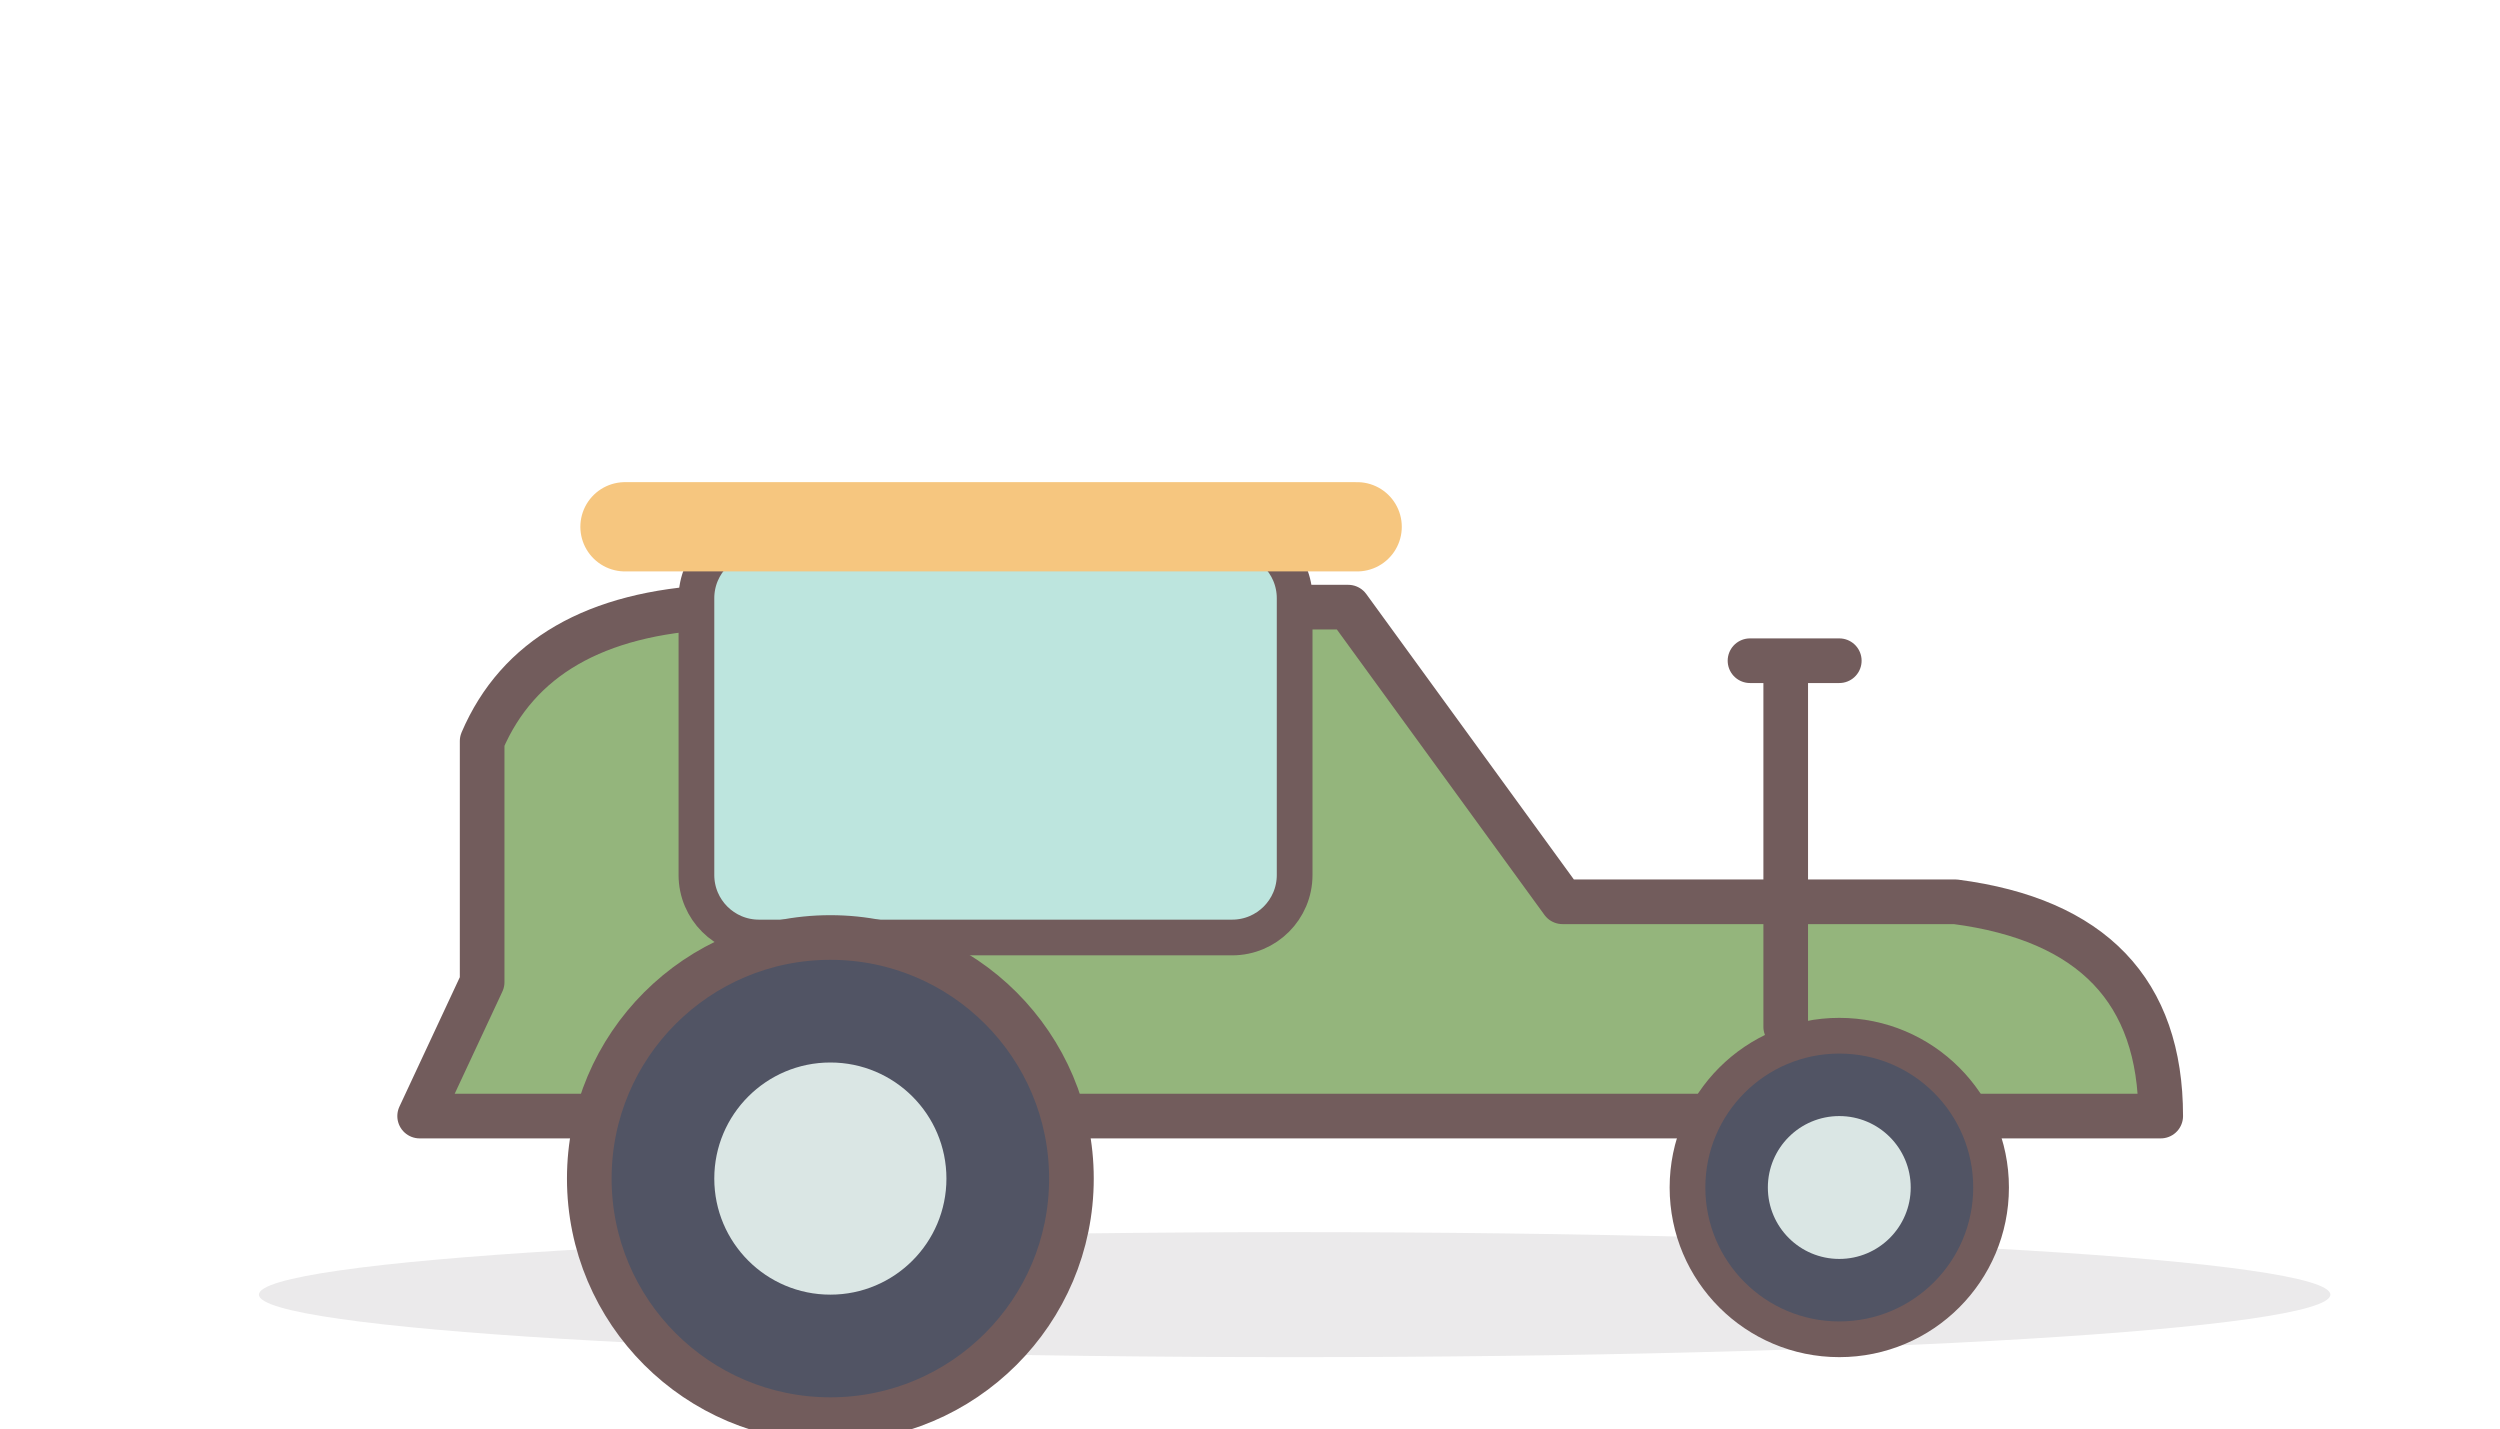
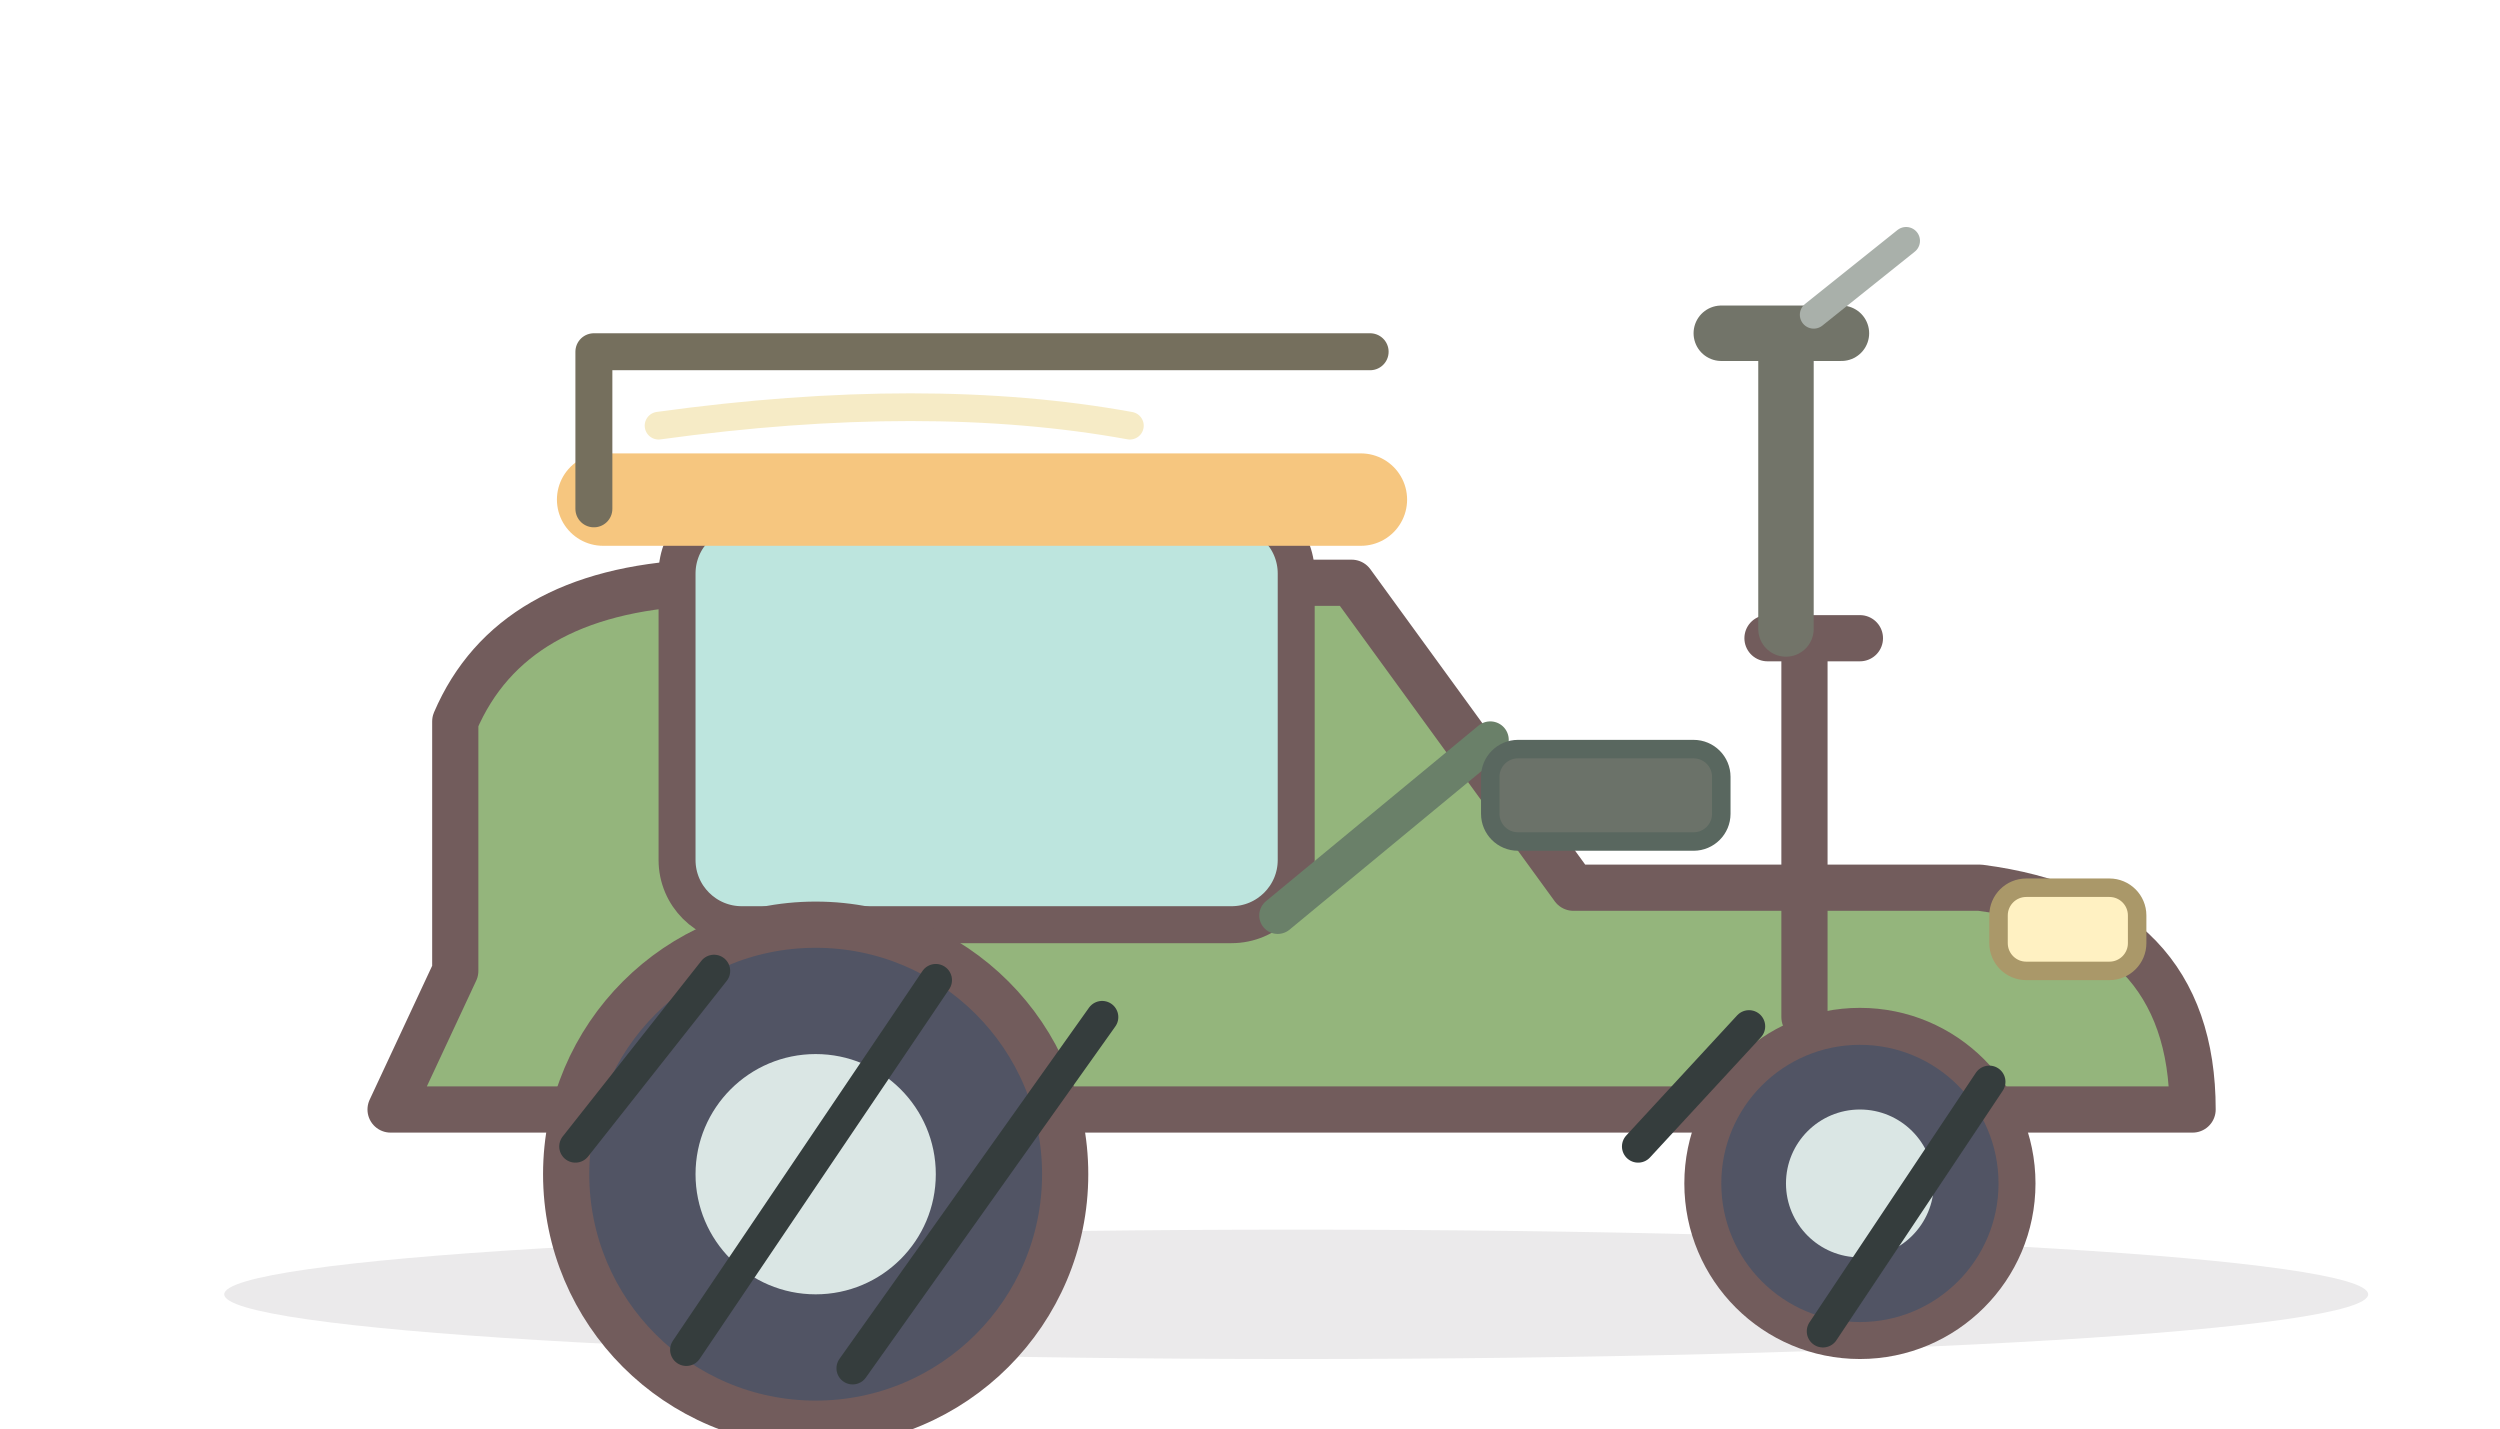
<svg xmlns="http://www.w3.org/2000/svg" width="280" height="160" viewBox="0 0 280 160">
-   <g stroke-linejoin="round" stroke-linecap="round">
+   <g transform="translate(140 146) scale(1.035) translate(-140 -146)" stroke-linejoin="round" stroke-linecap="round">
    <ellipse cx="145" cy="145" rx="116" ry="7" fill="#534C52" opacity=".12" />
    <path d="M54 110V83Q60 69 80 68H151L175 101H219Q242 104 242 125H47Z" fill="#94B57C" stroke="#725C5C" stroke-width="5" />
    <rect x="78" y="60" width="67" height="45" rx="7" fill="#BDE5DE" stroke="#725C5C" stroke-width="4" />
    <path d="M70 59H152" stroke="#F6C67F" stroke-width="10" />
    <path d="M200 74V115M196 74H206" stroke="#725C5C" stroke-width="5" />
    <circle cx="93" cy="132" r="27" fill="#515464" stroke="#725C5C" stroke-width="5" />
    <circle cx="93" cy="132" r="13" fill="#DAE6E4" />
    <circle cx="206" cy="133" r="17" fill="#515464" stroke="#725C5C" stroke-width="4" />
    <circle cx="206" cy="133" r="8" fill="#DAE6E4" />
+     <path d="M69 60V43h84" stroke="#756F5D" stroke-width="4" fill="none" />
+     <path d="M76 51q29-4 51 0" stroke="#F6EBC6" stroke-width="3" fill="none" />
+     <path d="M198 73V41M191 41h13" stroke="#727469" stroke-width="6" />
+     <path d="M201 39l10-8" stroke="#A9B0AA" stroke-width="3" />
+     <path d="M143 104l23-19" stroke="#6A8069" stroke-width="4" />
+     <rect x="166" y="86" width="25" height="10" rx="3" fill="#6B7269" stroke="#59675F" stroke-width="2" />
+     <path d="M67 129l15-19M79 151l27-40M97 153l27-38M182 129l12-13M202 149l18-27" stroke="#353D3D" stroke-width="3.5" />
+     <rect x="221" y="101" width="15" height="9" rx="3" fill="#FFF1C2" stroke="#AA9869" stroke-width="2" />
  </g>
</svg>
